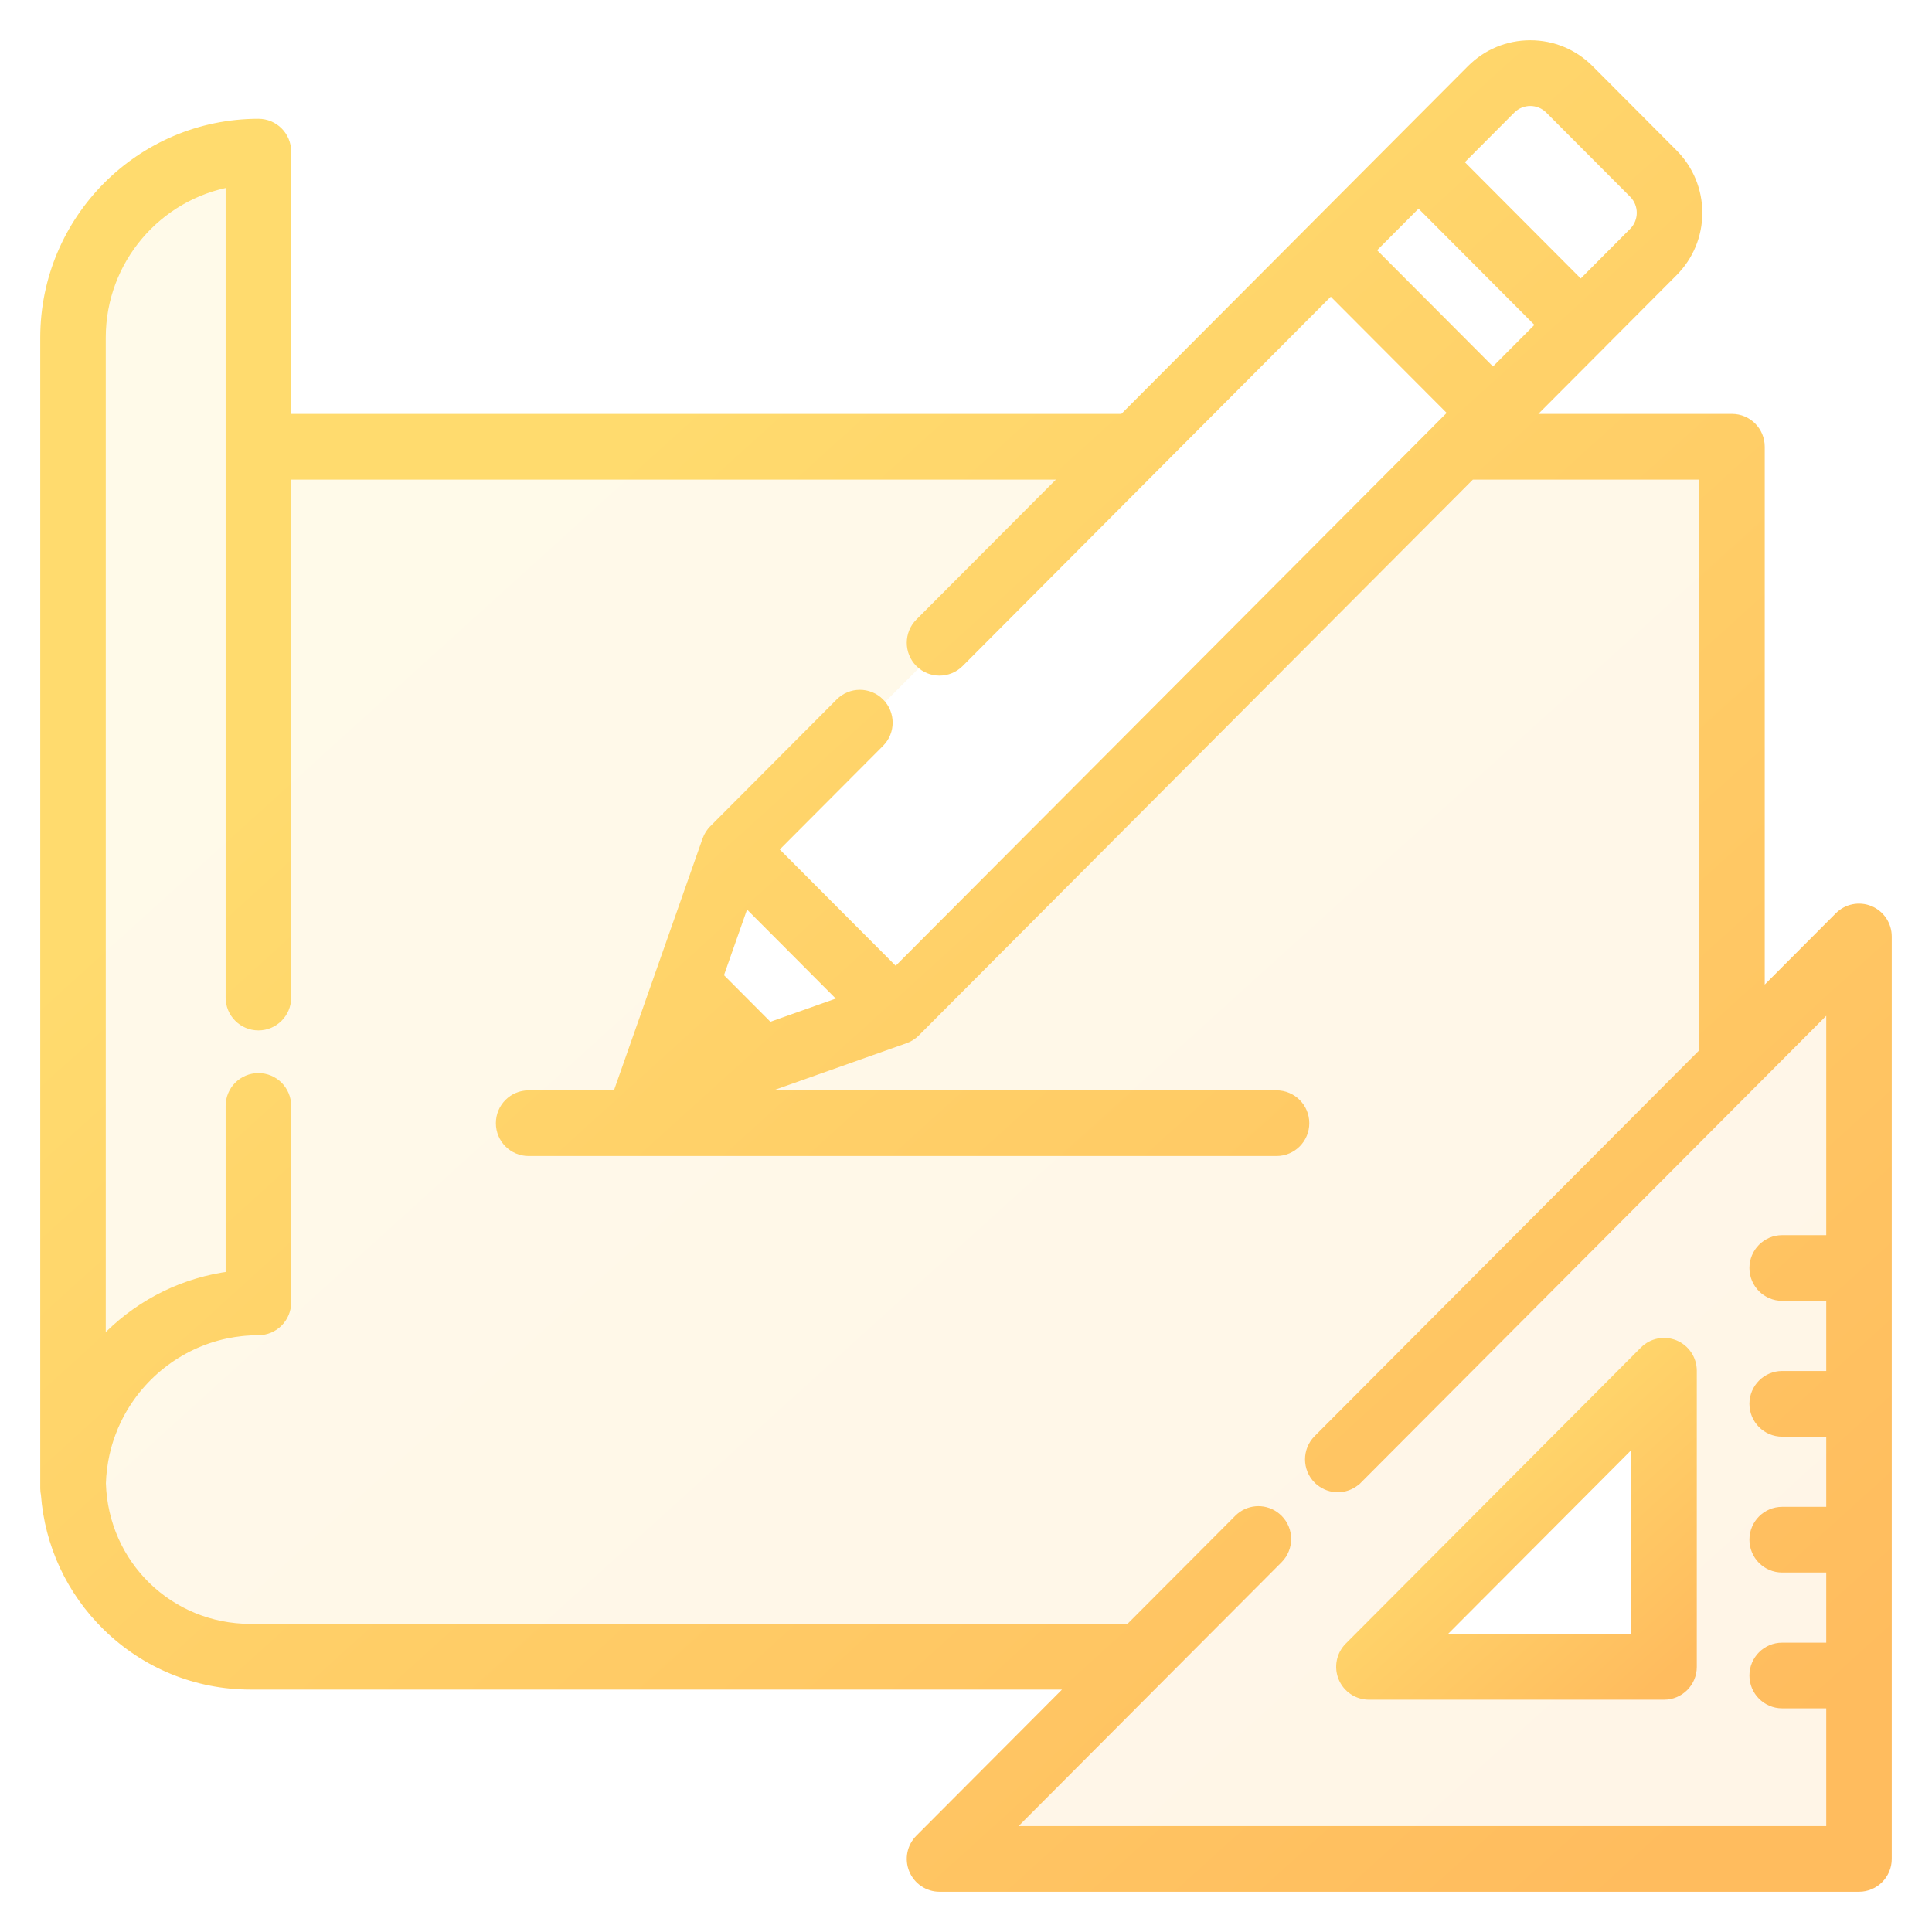
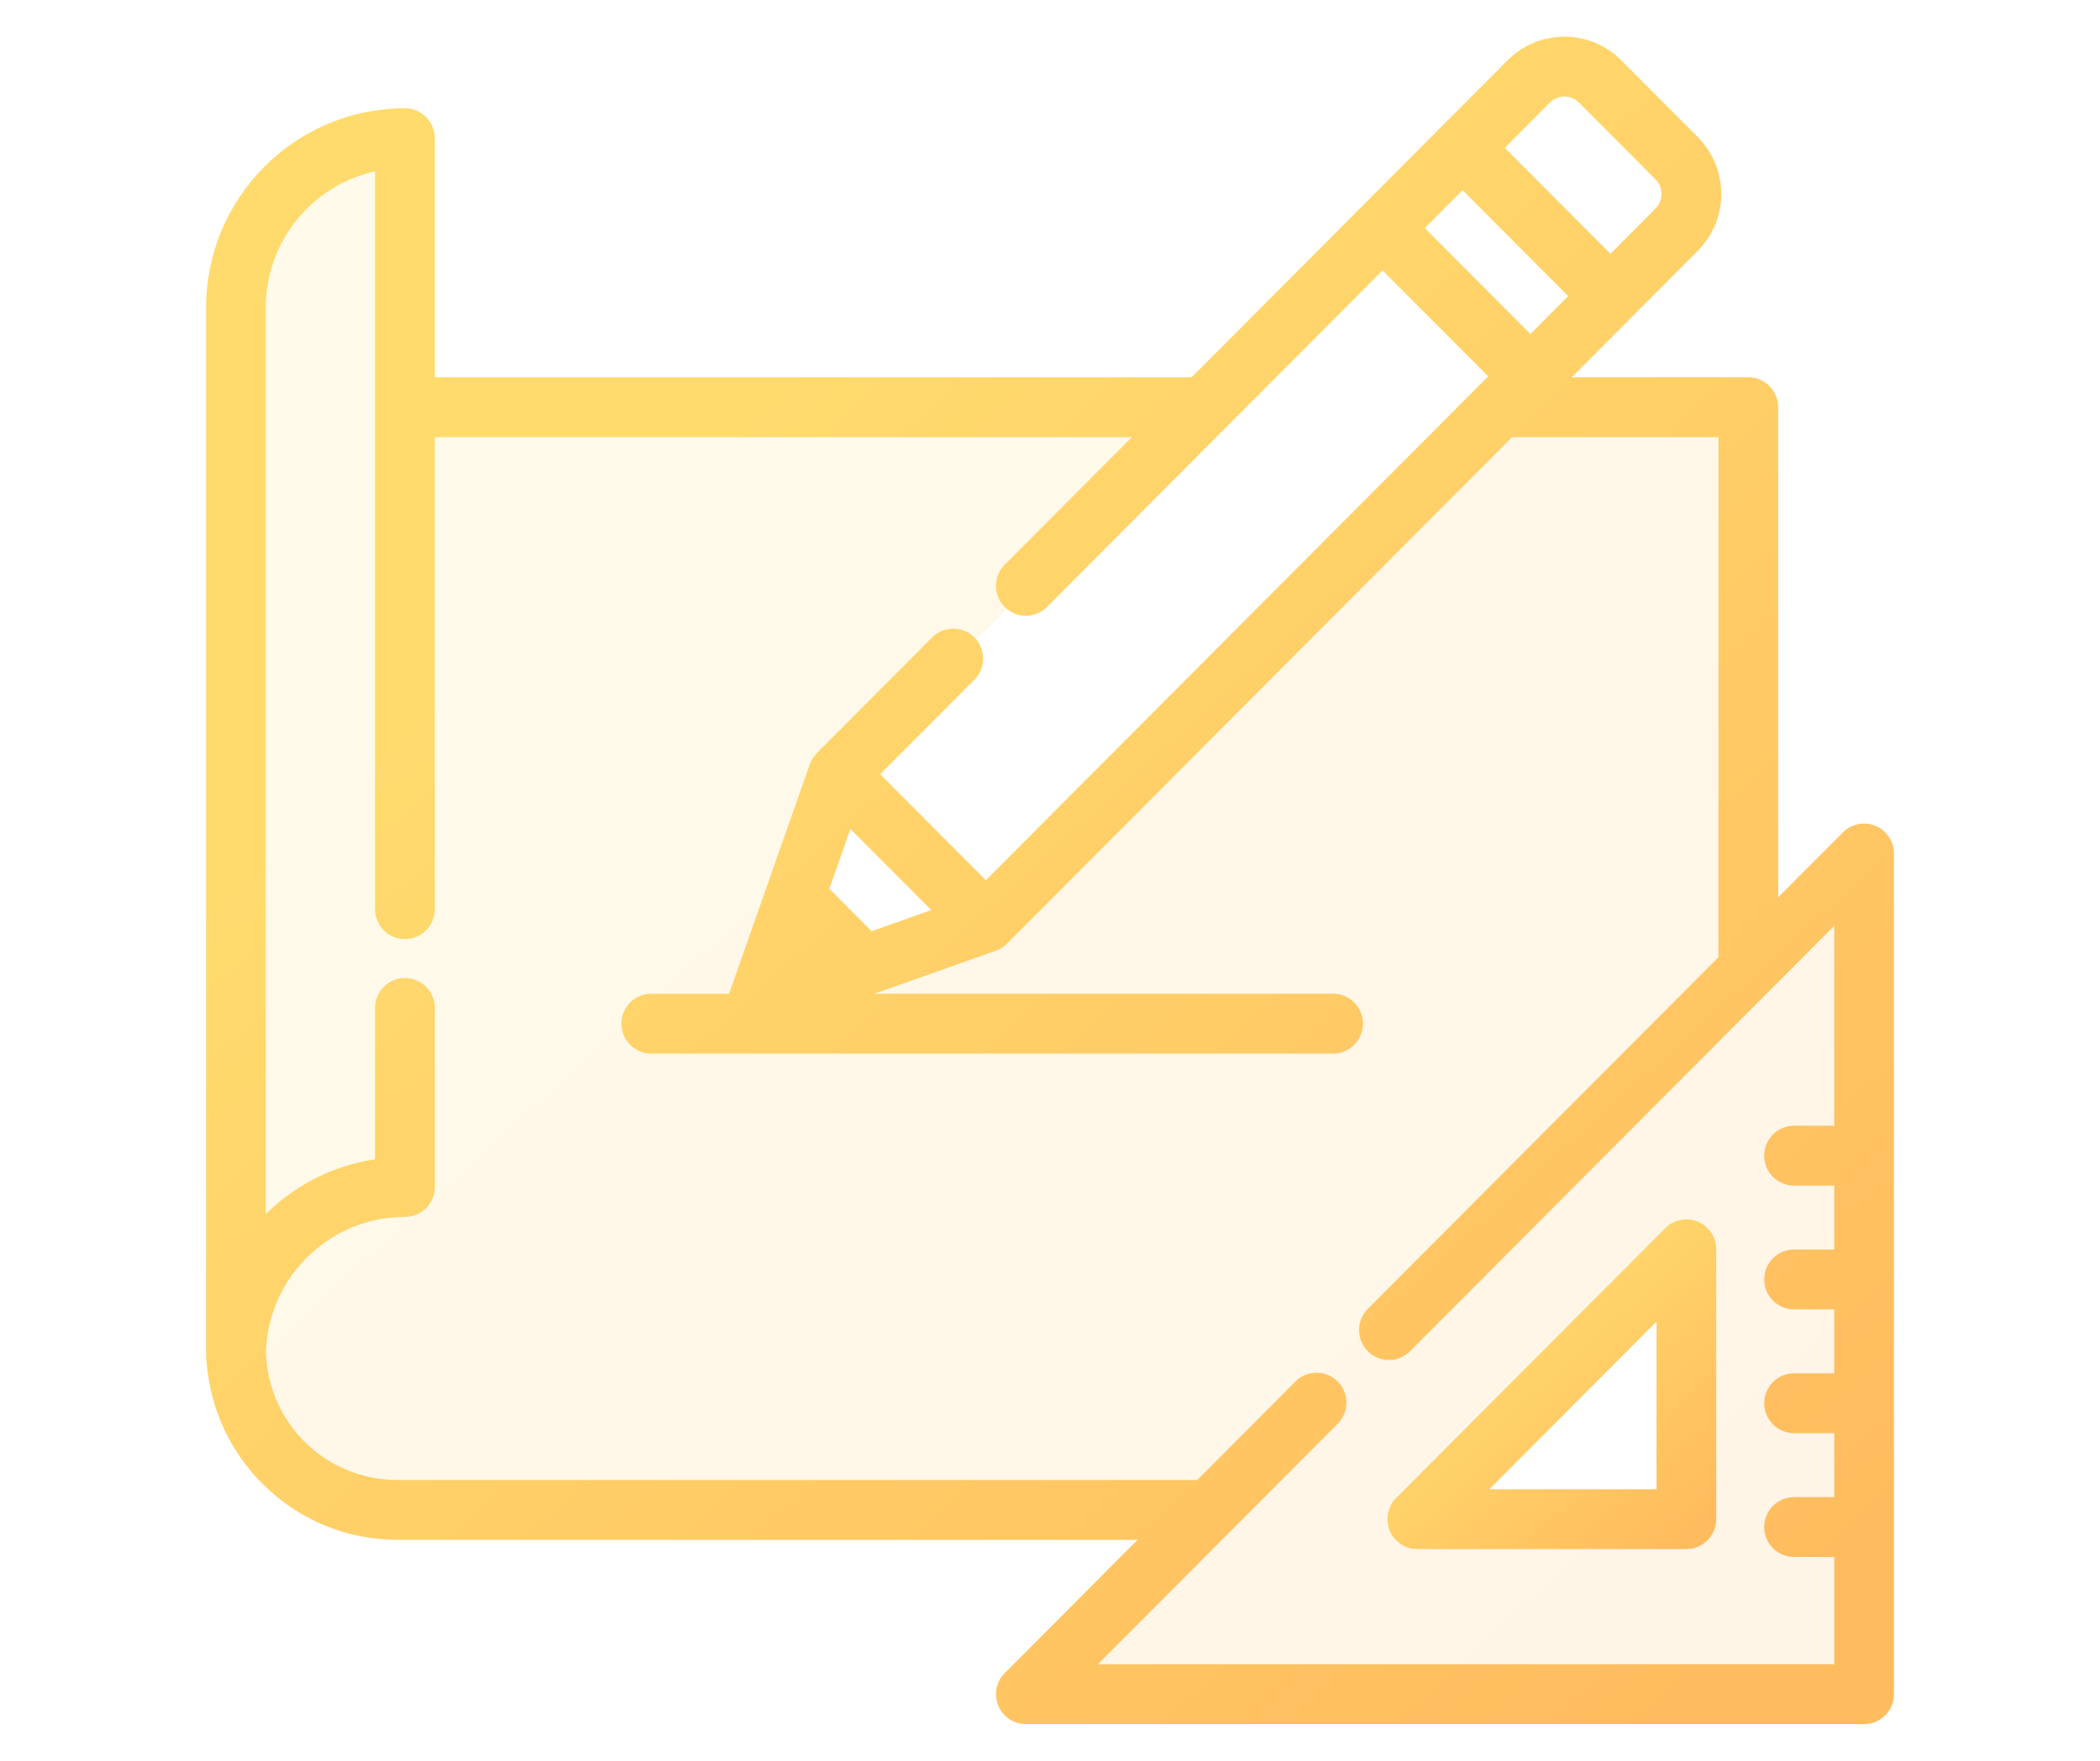
- <svg xmlns="http://www.w3.org/2000/svg" width="42" height="42" viewBox="0 0 42 42" fill="none">
+ <svg xmlns="http://www.w3.org/2000/svg" width="62" height="52" viewBox="0 0 42 42" fill="none">
  <path opacity="0.15" fill-rule="evenodd" clip-rule="evenodd" d="M40.638 19.814C40.418 19.723 40.166 19.773 39.998 19.942L38.239 21.706V9.712C38.239 9.386 37.977 9.123 37.652 9.123H33.141L34.779 7.48L34.779 7.479L36.357 5.896C36.695 5.557 36.882 5.106 36.882 4.626C36.882 4.147 36.695 3.696 36.357 3.356L34.533 1.526C34.195 1.187 33.745 1 33.267 1C32.789 1 32.339 1.187 32.001 1.526L30.422 3.11L28.515 5.023L24.429 9.123H6.205V3.296C6.205 2.97 5.942 2.707 5.618 2.707C3.071 2.707 1 4.785 1 7.339V32.356C1 32.399 1.005 32.442 1.014 32.483C1.095 33.566 1.562 34.573 2.344 35.338C3.179 36.155 4.281 36.605 5.447 36.605H23.388L20.009 39.995C19.841 40.163 19.791 40.416 19.882 40.636C19.973 40.856 20.187 41 20.424 41H40.413C40.737 41 41 40.736 41 40.411V20.358C41 20.12 40.857 19.905 40.638 19.814ZM32.831 2.359C33.072 2.118 33.463 2.118 33.703 2.359L35.527 4.189C35.767 4.43 35.767 4.822 35.527 5.063L34.364 6.231L31.668 3.526L32.831 2.359ZM30.838 4.359L33.533 7.063L32.456 8.144L29.761 5.44L30.838 4.359ZM18.397 21.76L16.715 22.356L15.595 21.232L16.188 19.544L18.397 21.76ZM35.829 30.171L30.171 35.829C30.108 35.892 30.152 36 30.241 36H36V30.241C36 30.152 35.892 30.108 35.829 30.171ZM16 18.5L19.5 22L32.5 9L29 5.5L16 18.5Z" fill="url(#paint0_linear)" />
  <path d="M36.4 29.255C36.18 29.164 35.928 29.214 35.76 29.383L29.344 35.819C29.176 35.988 29.126 36.241 29.217 36.461C29.308 36.681 29.522 36.825 29.759 36.825H36.175C36.499 36.825 36.762 36.561 36.762 36.236V29.799C36.762 29.561 36.619 29.346 36.4 29.255ZM31.176 35.647L35.588 31.221V35.647H31.176Z" fill="url(#paint1_linear)" stroke="url(#paint2_linear)" stroke-width="0.25" />
  <path d="M40.638 19.814C40.418 19.723 40.166 19.773 39.998 19.942L38.239 21.706V9.712C38.239 9.386 37.977 9.123 37.652 9.123H33.141L34.779 7.48C34.779 7.48 34.779 7.479 34.779 7.479L36.357 5.896C36.695 5.557 36.882 5.106 36.882 4.626C36.882 4.147 36.695 3.696 36.357 3.356L34.533 1.526C34.195 1.187 33.745 1 33.267 1C32.789 1 32.339 1.187 32.001 1.526L30.422 3.11L28.515 5.023L24.429 9.123H6.205V3.296C6.205 2.97 5.942 2.707 5.618 2.707C3.071 2.707 1 4.785 1 7.339V32.356C1 32.399 1.005 32.442 1.014 32.483C1.095 33.566 1.562 34.573 2.344 35.338C3.179 36.155 4.281 36.605 5.447 36.605H23.388L20.009 39.995C19.841 40.163 19.791 40.416 19.882 40.636C19.973 40.856 20.187 41 20.424 41H40.413C40.737 41 41 40.736 41 40.411V20.358C41 20.12 40.857 19.905 40.638 19.814ZM32.831 2.359C33.072 2.118 33.463 2.118 33.703 2.359L35.527 4.189C35.767 4.43 35.767 4.822 35.527 5.063L34.364 6.231L31.668 3.526L32.831 2.359ZM30.838 4.359L33.533 7.063L32.456 8.144L29.761 5.44L30.838 4.359ZM39.826 26.976H38.743C38.419 26.976 38.156 27.24 38.156 27.565C38.156 27.891 38.419 28.154 38.743 28.154H39.826V29.929H38.743C38.419 29.929 38.156 30.193 38.156 30.518C38.156 30.844 38.419 31.107 38.743 31.107H39.826V32.882H38.743C38.419 32.882 38.156 33.146 38.156 33.471C38.156 33.797 38.419 34.06 38.743 34.06H39.826V35.835H38.743C38.419 35.835 38.156 36.099 38.156 36.424C38.156 36.749 38.419 37.013 38.743 37.013H39.826V39.822H21.842L27.772 33.873C28.001 33.643 28.001 33.27 27.772 33.04C27.746 33.014 27.717 32.991 27.688 32.97C27.459 32.813 27.145 32.836 26.942 33.04L24.562 35.427H5.448C3.667 35.427 2.233 34.032 2.177 32.249C2.18 32.137 2.189 32.026 2.203 31.917C2.203 31.916 2.203 31.915 2.203 31.915C2.21 31.863 2.218 31.811 2.227 31.759C2.228 31.753 2.229 31.747 2.23 31.741C2.238 31.695 2.247 31.65 2.257 31.604C2.26 31.591 2.263 31.579 2.266 31.566C2.275 31.527 2.285 31.489 2.295 31.451C2.3 31.43 2.306 31.41 2.312 31.389C2.321 31.359 2.33 31.329 2.339 31.3C2.349 31.27 2.359 31.241 2.369 31.212C2.376 31.192 2.383 31.171 2.391 31.151C2.405 31.112 2.42 31.074 2.436 31.036C2.44 31.025 2.445 31.014 2.449 31.003C2.469 30.956 2.49 30.91 2.512 30.864C2.513 30.862 2.514 30.86 2.515 30.858C2.974 29.905 3.858 29.194 4.917 28.973C4.92 28.973 4.923 28.972 4.926 28.971C4.975 28.961 5.024 28.953 5.073 28.945C5.082 28.944 5.09 28.942 5.098 28.941C5.143 28.934 5.188 28.928 5.233 28.923C5.246 28.922 5.258 28.92 5.271 28.919C5.314 28.914 5.358 28.912 5.402 28.909C5.416 28.908 5.43 28.906 5.444 28.906C5.501 28.903 5.559 28.901 5.618 28.901C5.942 28.901 6.205 28.638 6.205 28.312V24.042C6.205 23.716 5.942 23.453 5.618 23.453C5.293 23.453 5.03 23.716 5.03 24.042V27.76C4.039 27.886 3.119 28.33 2.393 29.041C2.317 29.115 2.245 29.193 2.174 29.272V7.339C2.174 5.635 3.41 4.215 5.03 3.935V21.686C5.03 22.011 5.293 22.275 5.618 22.275C5.942 22.275 6.205 22.011 6.205 21.686V10.301H23.255L20.009 13.557C19.78 13.787 19.78 14.16 20.009 14.39C20.238 14.62 20.61 14.62 20.839 14.39L25.087 10.128C25.087 10.128 25.087 10.128 25.087 10.128L28.93 6.273L31.626 8.977L31.309 9.294C31.309 9.295 31.309 9.295 31.309 9.295L19.471 21.172L16.775 18.467L19.108 16.126C19.338 15.896 19.338 15.523 19.108 15.293C18.879 15.063 18.507 15.063 18.278 15.293L15.529 18.051C15.515 18.066 15.501 18.081 15.488 18.097C15.484 18.102 15.48 18.108 15.476 18.114C15.468 18.125 15.46 18.136 15.452 18.147C15.448 18.154 15.444 18.161 15.44 18.168C15.433 18.179 15.427 18.19 15.421 18.201C15.418 18.209 15.414 18.216 15.411 18.224C15.405 18.235 15.401 18.247 15.396 18.259C15.395 18.263 15.393 18.267 15.391 18.271L14.247 21.522L13.467 23.738C13.457 23.768 13.45 23.798 13.444 23.828H11.492C11.167 23.828 10.905 24.092 10.905 24.417C10.905 24.742 11.167 25.006 11.492 25.006H27.75C28.075 25.006 28.338 24.742 28.338 24.417C28.338 24.092 28.075 23.828 27.75 23.828H16.085L19.666 22.56C19.669 22.559 19.672 22.557 19.675 22.556C19.689 22.551 19.702 22.545 19.716 22.539C19.721 22.537 19.727 22.534 19.732 22.532C19.746 22.525 19.76 22.517 19.773 22.509C19.778 22.506 19.782 22.503 19.786 22.501C19.801 22.492 19.814 22.482 19.828 22.471C19.831 22.469 19.835 22.466 19.838 22.464C19.854 22.45 19.87 22.436 19.886 22.421L31.967 10.301H37.065V22.884L28.667 31.309C28.438 31.539 28.438 31.912 28.667 32.142C28.681 32.156 28.696 32.17 28.712 32.182C28.819 32.27 28.951 32.315 29.082 32.315C29.214 32.315 29.345 32.27 29.453 32.182C29.468 32.17 29.483 32.156 29.497 32.142L29.498 32.142L39.826 21.78V26.976ZM18.397 21.76L16.715 22.356L15.595 21.232L16.188 19.544L18.397 21.76Z" fill="url(#paint3_linear)" stroke="url(#paint4_linear)" stroke-width="0.25" />
  <defs>
    <linearGradient id="paint0_linear" x1="3.267" y1="1" x2="37.8" y2="39.133" gradientUnits="userSpaceOnUse">
      <stop offset="0.259" stop-color="#FFDB6E" />
      <stop offset="1" stop-color="#FFBC5E" />
    </linearGradient>
    <linearGradient id="paint1_linear" x1="29.602" y1="29.21" x2="36.178" y2="36.448" gradientUnits="userSpaceOnUse">
      <stop offset="0.259" stop-color="#FFDB6E" />
      <stop offset="1" stop-color="#FFBC5E" />
    </linearGradient>
    <linearGradient id="paint2_linear" x1="29.602" y1="29.21" x2="36.178" y2="36.448" gradientUnits="userSpaceOnUse">
      <stop offset="0.259" stop-color="#FFDB6E" />
      <stop offset="1" stop-color="#FFBC5E" />
    </linearGradient>
    <linearGradient id="paint3_linear" x1="3.267" y1="1" x2="37.8" y2="39.133" gradientUnits="userSpaceOnUse">
      <stop offset="0.259" stop-color="#FFDB6E" />
      <stop offset="1" stop-color="#FFBC5E" />
    </linearGradient>
    <linearGradient id="paint4_linear" x1="3.267" y1="1" x2="37.8" y2="39.133" gradientUnits="userSpaceOnUse">
      <stop offset="0.259" stop-color="#FFDB6E" />
      <stop offset="1" stop-color="#FFBC5E" />
    </linearGradient>
  </defs>
</svg>
